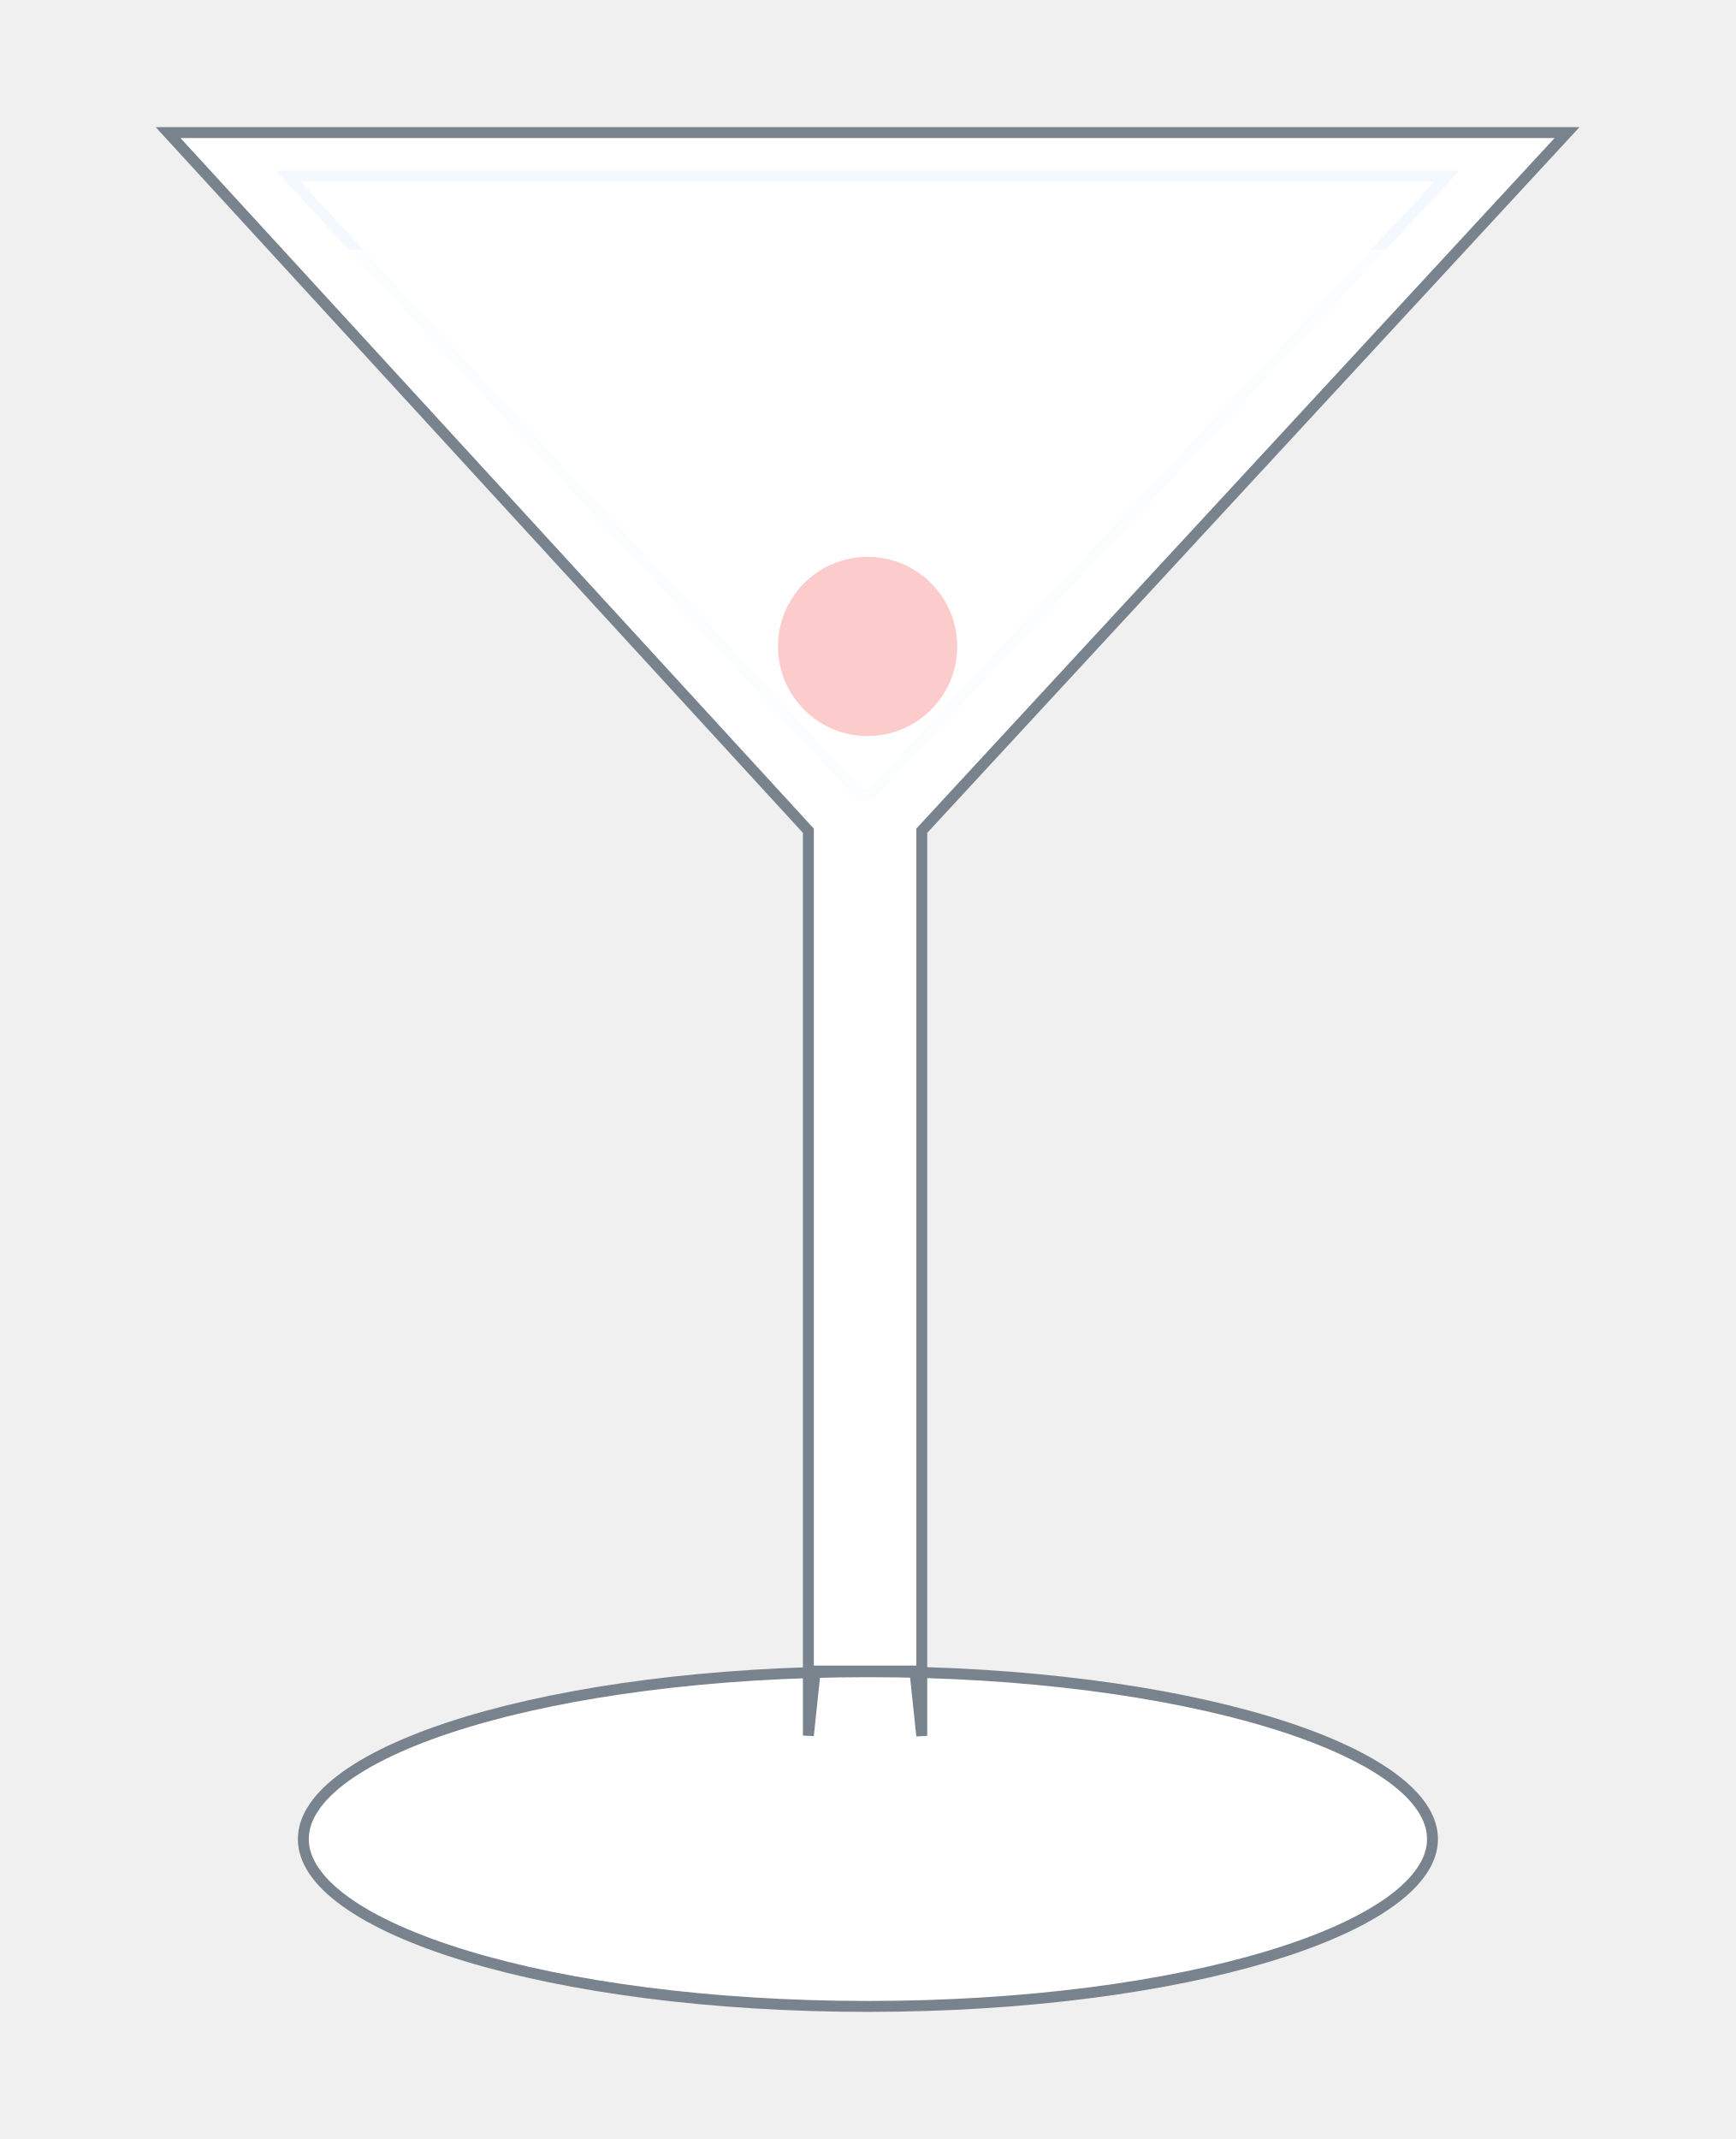
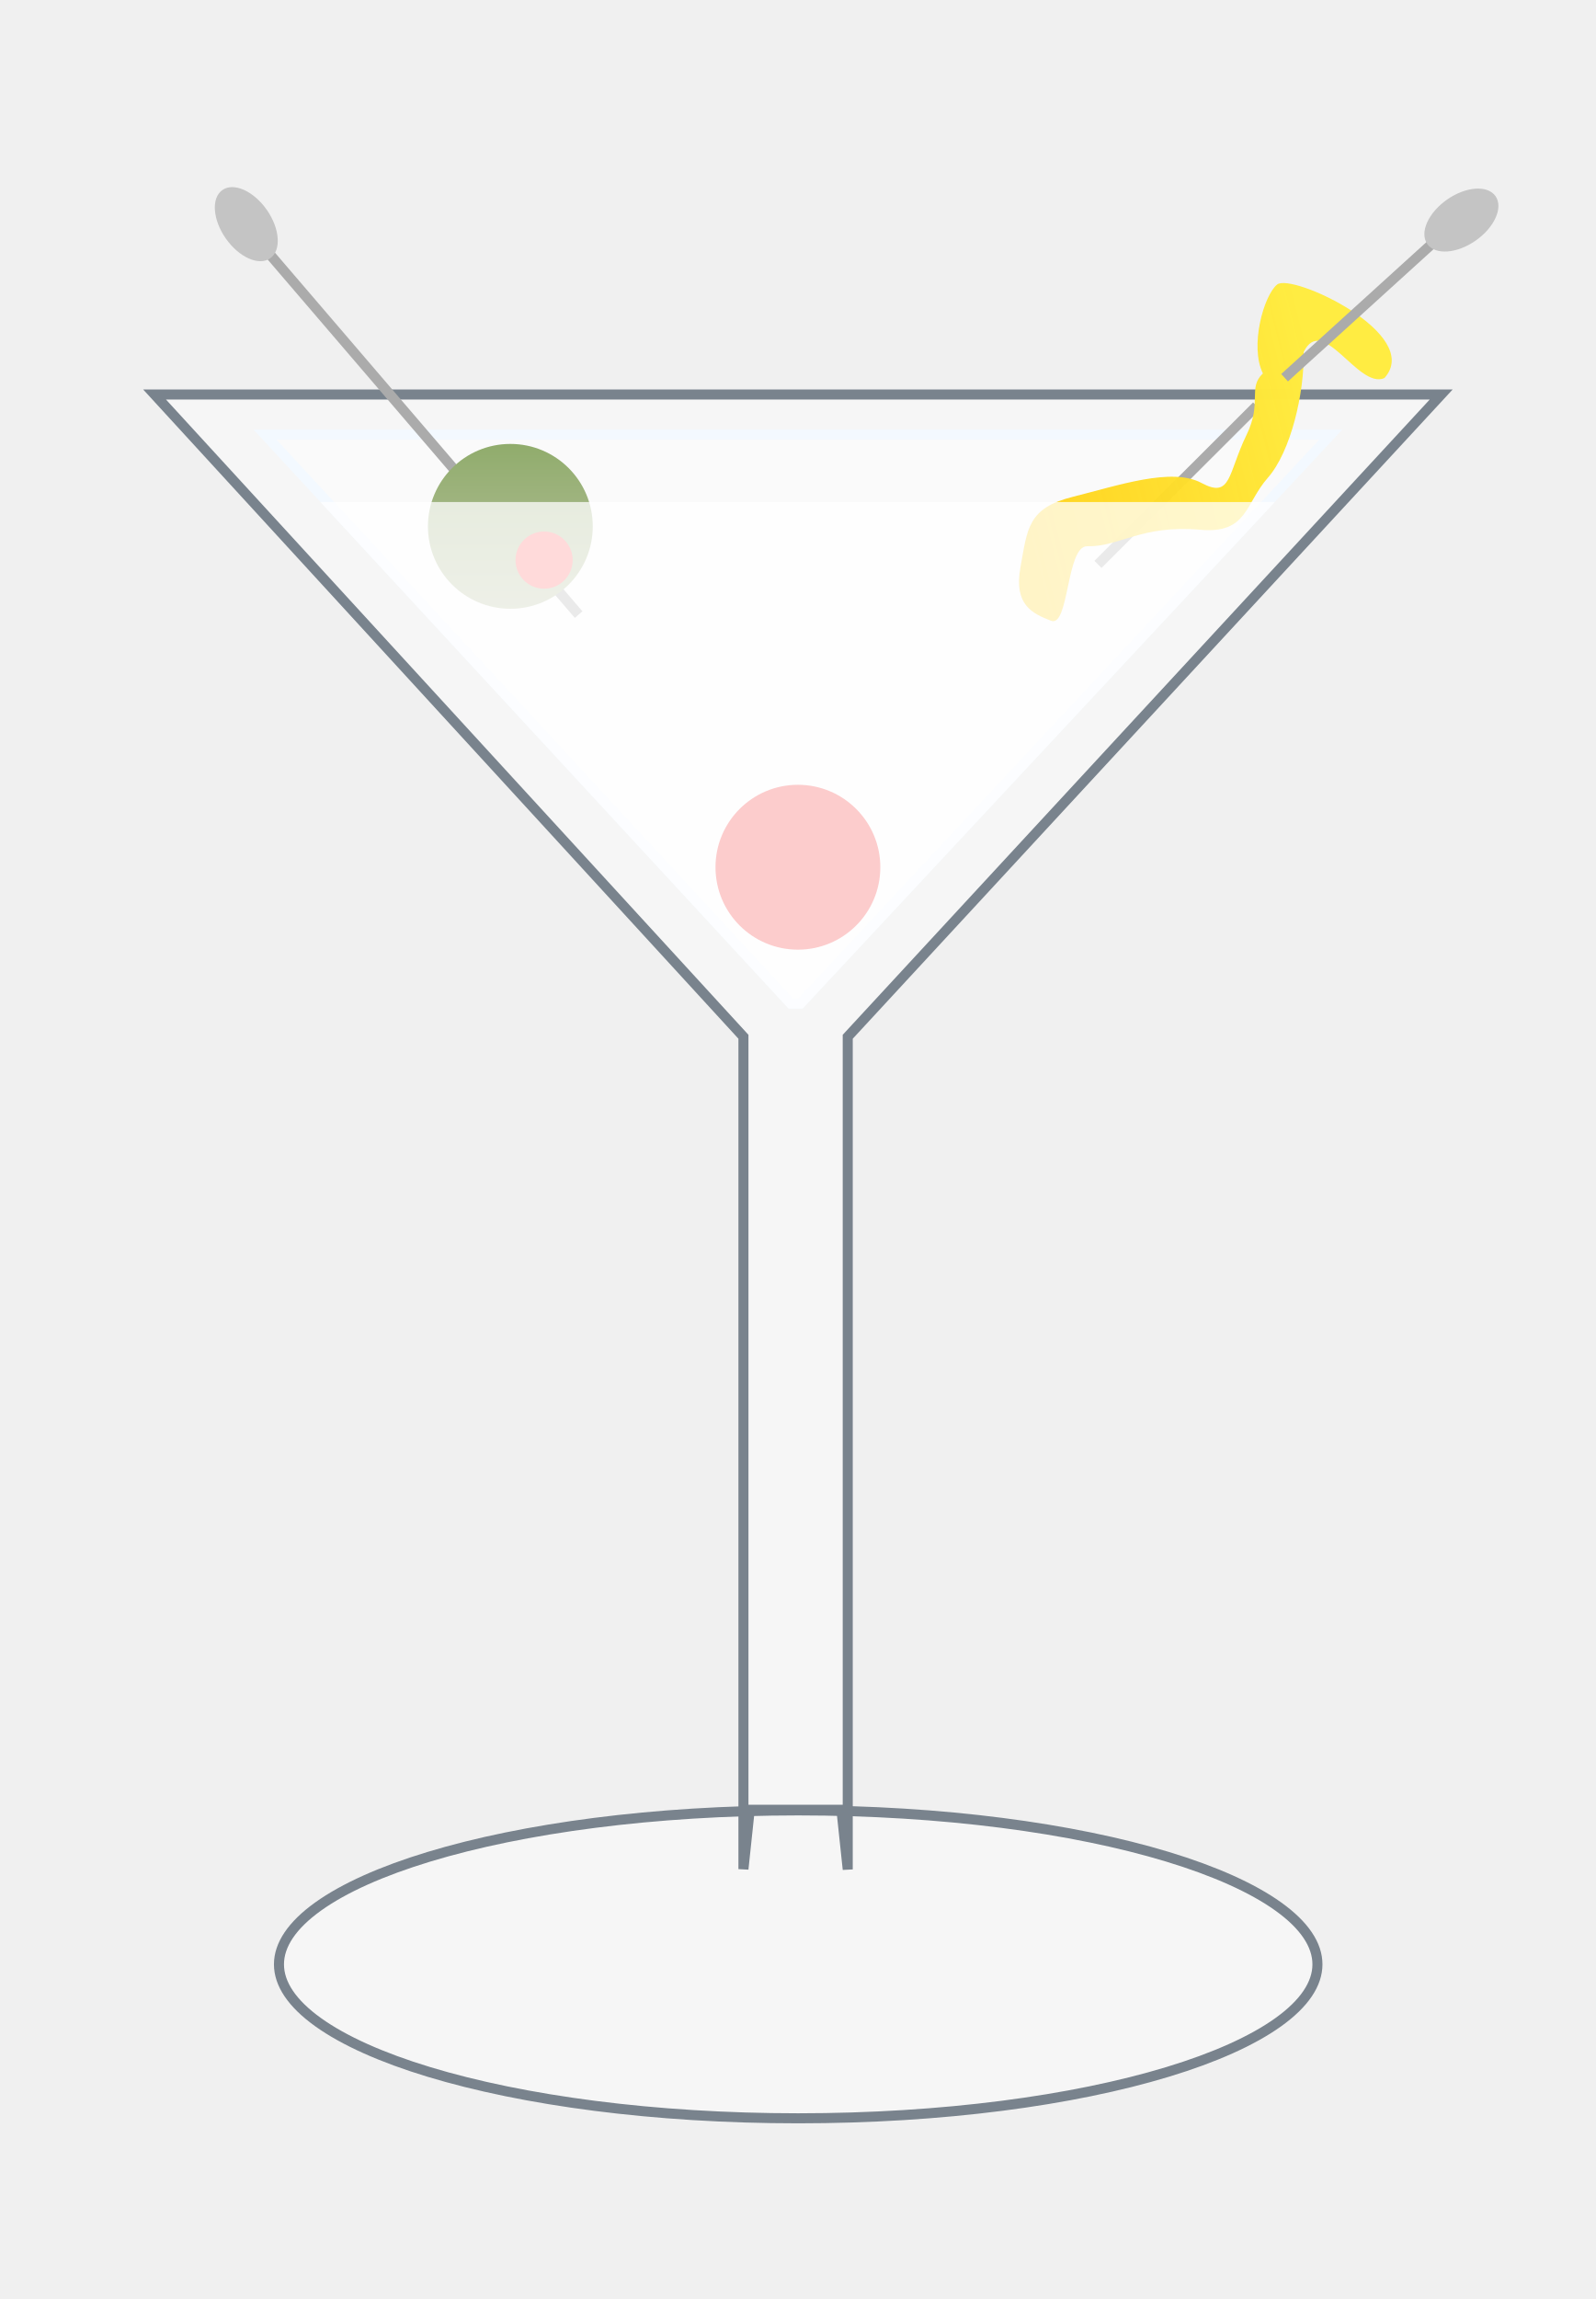
- <svg xmlns="http://www.w3.org/2000/svg" width="159" height="196" viewBox="0 0 159 196" fill="none">
-   <path d="M131.263 168.517C131.263 170.463 129.96 172.415 127.367 174.274C124.786 176.124 121.019 177.81 116.319 179.235C106.925 182.083 93.918 183.851 79.529 183.851C65.14 183.851 52.133 182.083 42.739 179.235C38.039 177.81 34.272 176.124 31.691 174.274C29.098 172.415 27.795 170.463 27.795 168.517C27.795 166.57 29.098 164.618 31.691 162.759C34.272 160.91 38.039 159.223 42.739 157.798C52.133 154.951 65.14 153.182 79.529 153.182C93.918 153.182 106.925 154.951 116.319 157.798C121.019 159.223 124.786 160.91 127.367 162.759C129.96 164.618 131.263 166.57 131.263 168.517Z" fill="white" stroke="#79838D" />
-   <path d="M74.073 76.317V76.122L73.942 75.979L15.402 12.149L143.592 12.149L84.597 75.977L84.464 76.121V76.317L84.464 159.061L83.882 153.566L83.834 153.119H83.385H75.148H74.698L74.651 153.567L74.073 159.031L74.073 76.317Z" fill="white" stroke="#79838D" />
-   <path d="M79.747 72.817H78.792L26.408 16.149L132.586 16.149L79.747 72.817Z" stroke="#F3F9FF" />
-   <circle cx="79.5" cy="59.234" r="8.21" fill="#F43232" />
-   <path d="M78.573 73.317L51.919 44.483L38.592 30.066L31.928 22.857L127.014 22.857L120.293 30.066L106.85 44.483L79.964 73.317H78.573Z" fill="white" fill-opacity="0.75" />
+ <svg xmlns="http://www.w3.org/2000/svg" width="159" height="229" viewBox="0 0 159 229" fill="none">
+   <path d="M131.263 195.666C131.263 197.612 129.96 199.565 127.367 201.423C124.786 203.273 121.019 204.96 116.319 206.384C106.925 209.232 93.918 211.001 79.529 211.001C65.14 211.001 52.133 209.232 42.739 206.384C38.039 204.96 34.272 203.273 31.691 201.423C29.098 199.565 27.795 197.612 27.795 195.666C27.795 193.72 29.098 191.767 31.691 189.909C34.272 188.059 38.039 186.373 42.739 184.948C52.133 182.1 65.14 180.331 79.529 180.331C93.918 180.331 106.925 182.1 116.319 184.948C121.019 186.373 124.786 188.059 127.367 189.909C129.96 191.767 131.263 193.72 131.263 195.666Z" fill="white" fill-opacity="0.4" stroke="#79838D" />
+   <path d="M74.073 103.466V103.272L73.942 103.128L15.402 39.298L143.592 39.298L84.597 103.127L84.464 103.271V103.466L84.464 186.21L83.882 180.716L83.834 180.269H83.385H75.148H74.698L74.651 180.716L74.073 186.181L74.073 103.466Z" fill="white" fill-opacity="0.4" stroke="#79838D" />
+   <path d="M79.747 99.966H78.792L26.408 43.298L132.586 43.298L79.747 99.966Z" fill="white" fill-opacity="0.4" stroke="#F3F9FF" />
+   <circle cx="79.5" cy="86.383" r="8.21" fill="#F43232" />
+   <line x1="125.205" y1="40.436" x2="109.396" y2="56.217" stroke="#ABABAB" />
+   <path d="M119.589 52.768C124.294 53.187 124.034 50.189 126.321 47.591C128.607 44.992 129.973 39.166 129.89 35.068C131.795 31.163 135.32 38.804 137.933 37.661C141.874 33.298 128.708 27.159 127.249 28.341C125.914 29.421 124.491 34.49 125.83 37.197C124.29 38.654 125.78 40.074 124.208 43.297C122.325 47.159 122.699 49.708 119.719 48.111C116.738 46.514 111.435 48.353 106.904 49.483C102.374 50.612 102.373 52.681 101.677 56.482C100.982 60.283 102.89 61.114 104.712 61.83C106.533 62.546 106.224 54.348 108.331 54.409C111.487 54.5 113.707 52.245 119.589 52.768Z" fill="url(#paint0_linear_41_1136)" />
+   <line x1="25.26" y1="23.443" x2="57.648" y2="61.219" stroke="#ABABAB" />
+   <ellipse cx="24.54" cy="22.328" rx="2.491" ry="4.151" transform="rotate(-35 24.5401 22.3283)" fill="#C4C4C4" />
+   <line x1="144.501" y1="22.631" x2="127.99" y2="37.623" stroke="#ABABAB" />
+   <ellipse cx="145.606" cy="21.921" rx="2.491" ry="4.151" transform="rotate(55 145.606 21.9205)" fill="#C4C4C4" />
+   <circle cx="50.849" cy="52.429" r="8.21" fill="url(#paint1_linear_41_1136)" />
+   <circle cx="54.211" cy="55.791" r="2.848" fill="#FF6C6C" />
+   <path d="M78.573 100.466L51.919 71.632L38.592 57.215L31.928 50.007L127.014 50.007L120.293 57.215L106.85 71.632L79.964 100.466H78.573Z" fill="white" fill-opacity="0.75" />
+   <defs>
+     <linearGradient id="paint0_linear_41_1136" x1="134.712" y1="51.752" x2="93.142" y2="62.117" gradientUnits="userSpaceOnUse">
+       <stop stop-color="#FFEC42" />
+       <stop offset="1" stop-color="#FFC700" stop-opacity="0.911" />
+       <stop offset="1" stop-color="#FFD542" stop-opacity="0" />
+     </linearGradient>
+     <linearGradient id="paint1_linear_41_1136" x1="50.849" y1="44.218" x2="50.849" y2="60.639" gradientUnits="userSpaceOnUse">
+       <stop stop-color="#90AC6C" />
+       <stop offset="1" stop-color="#BAC2A1" />
+     </linearGradient>
+   </defs>
</svg>
